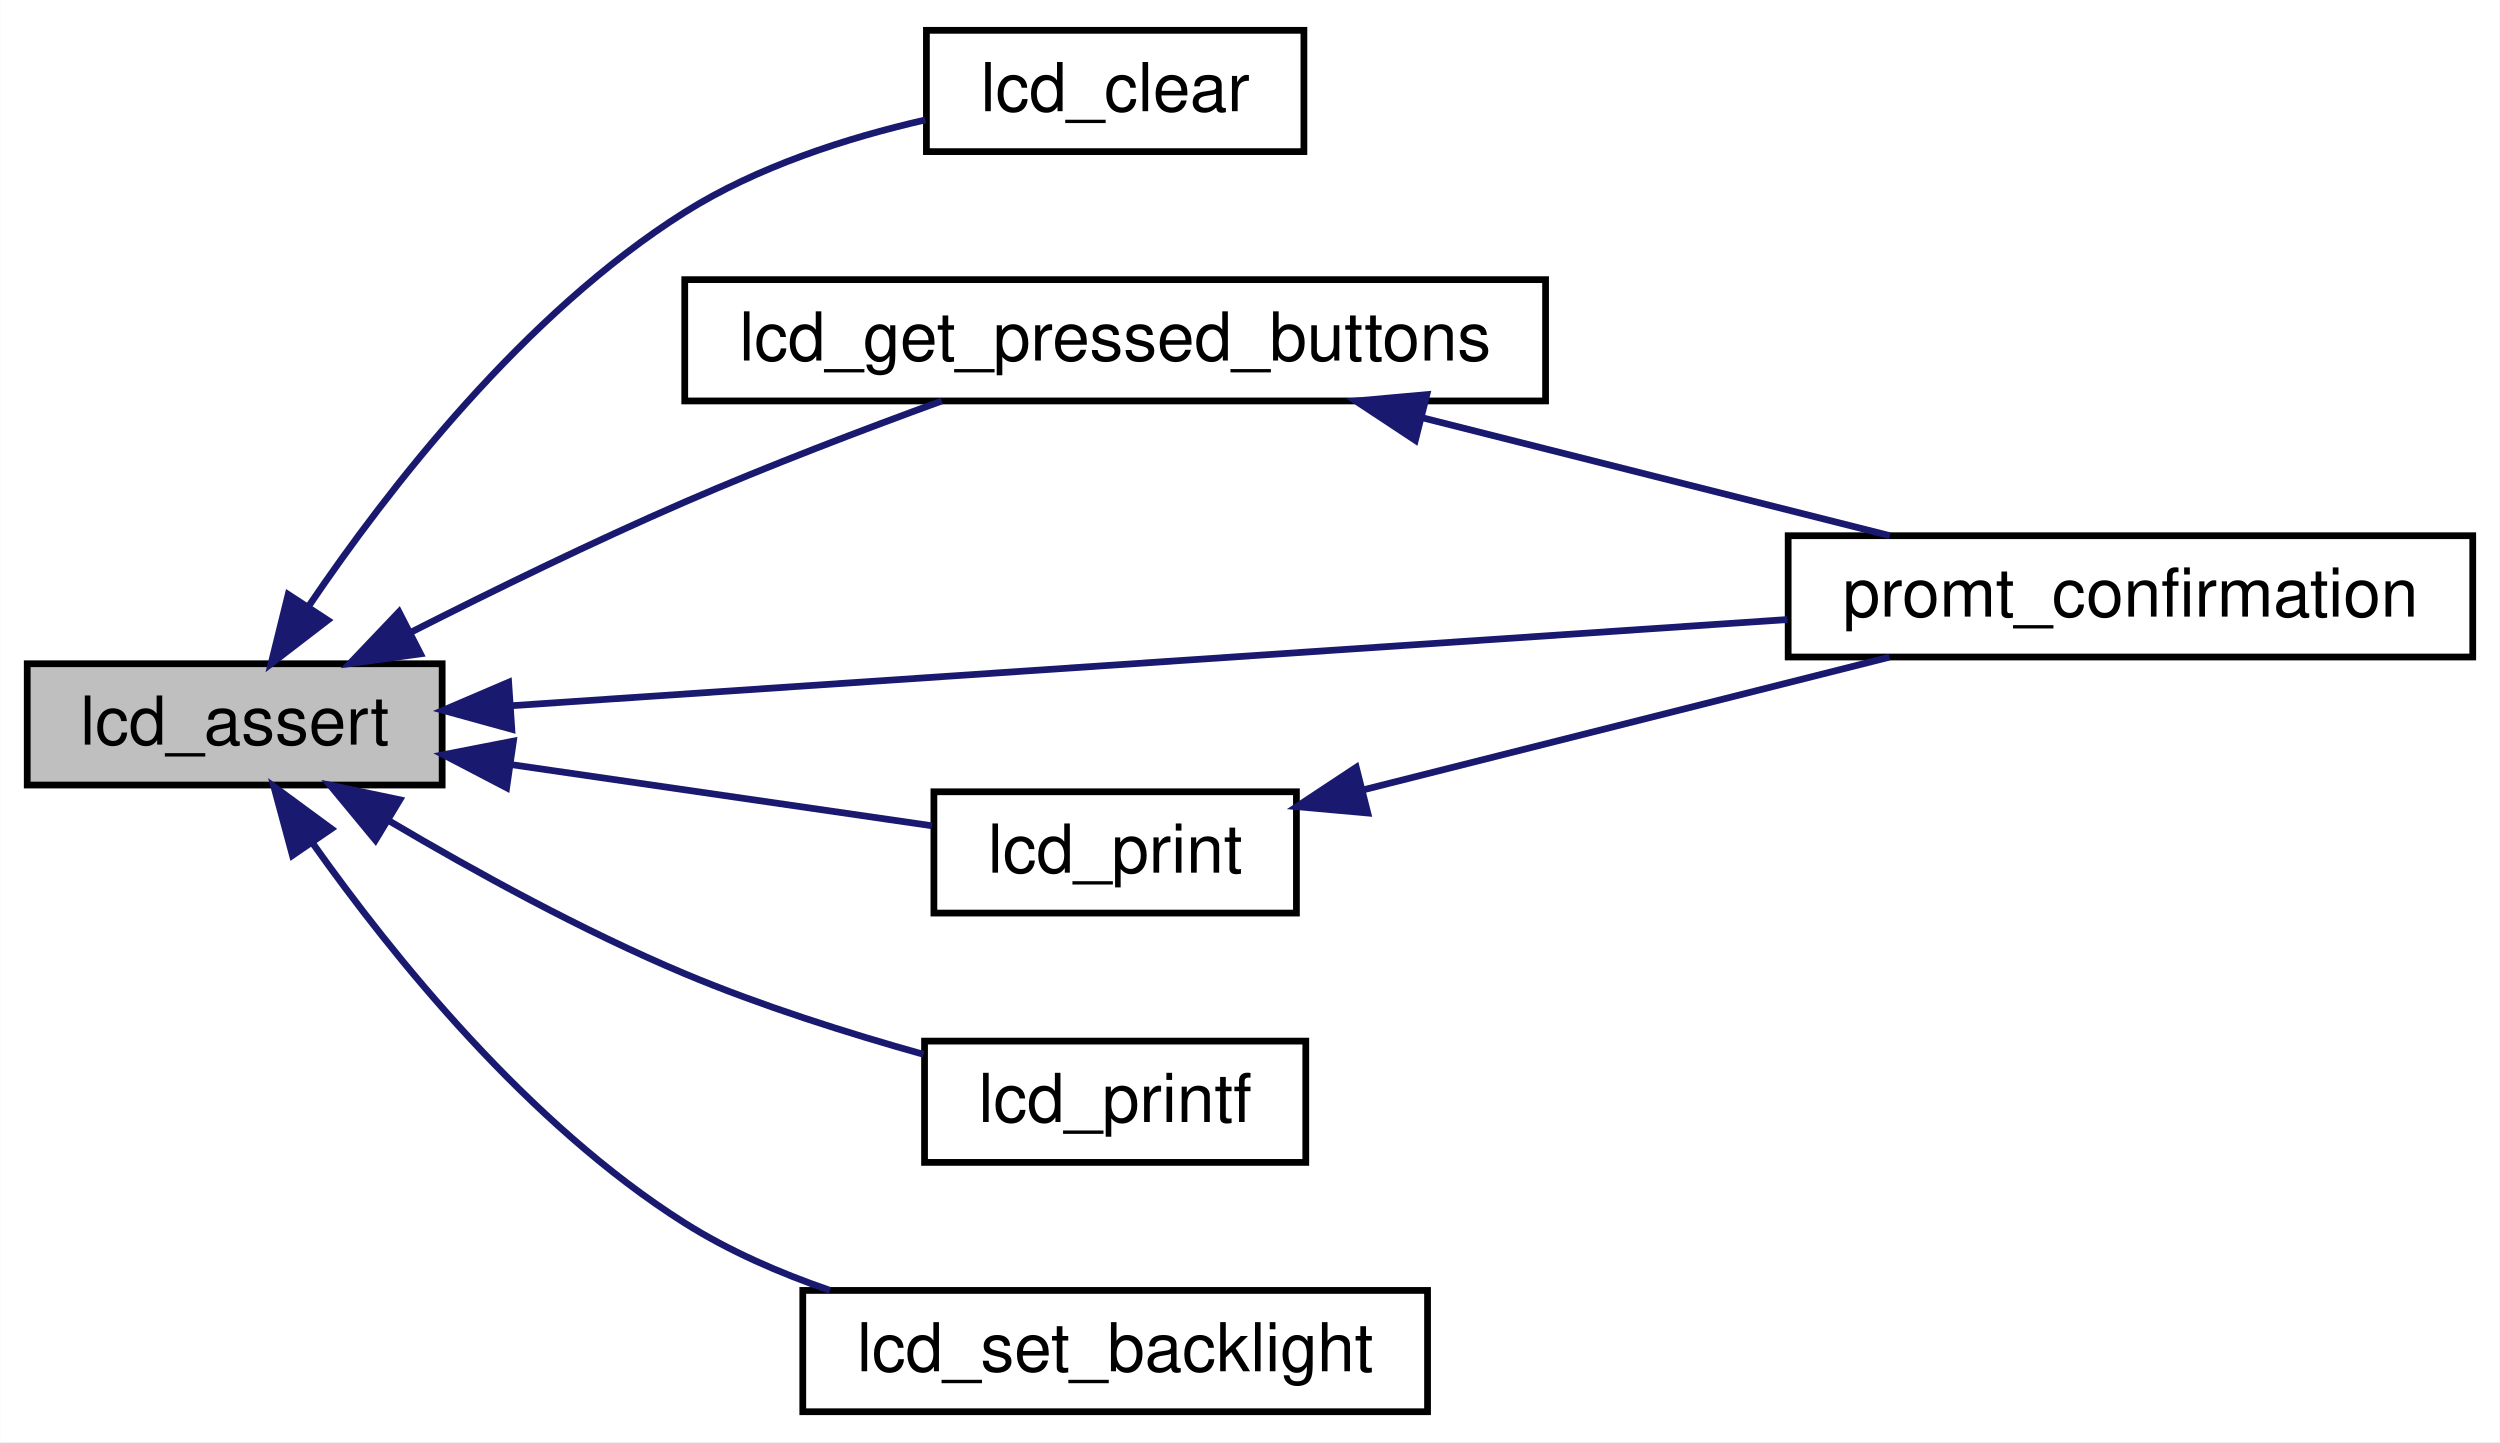
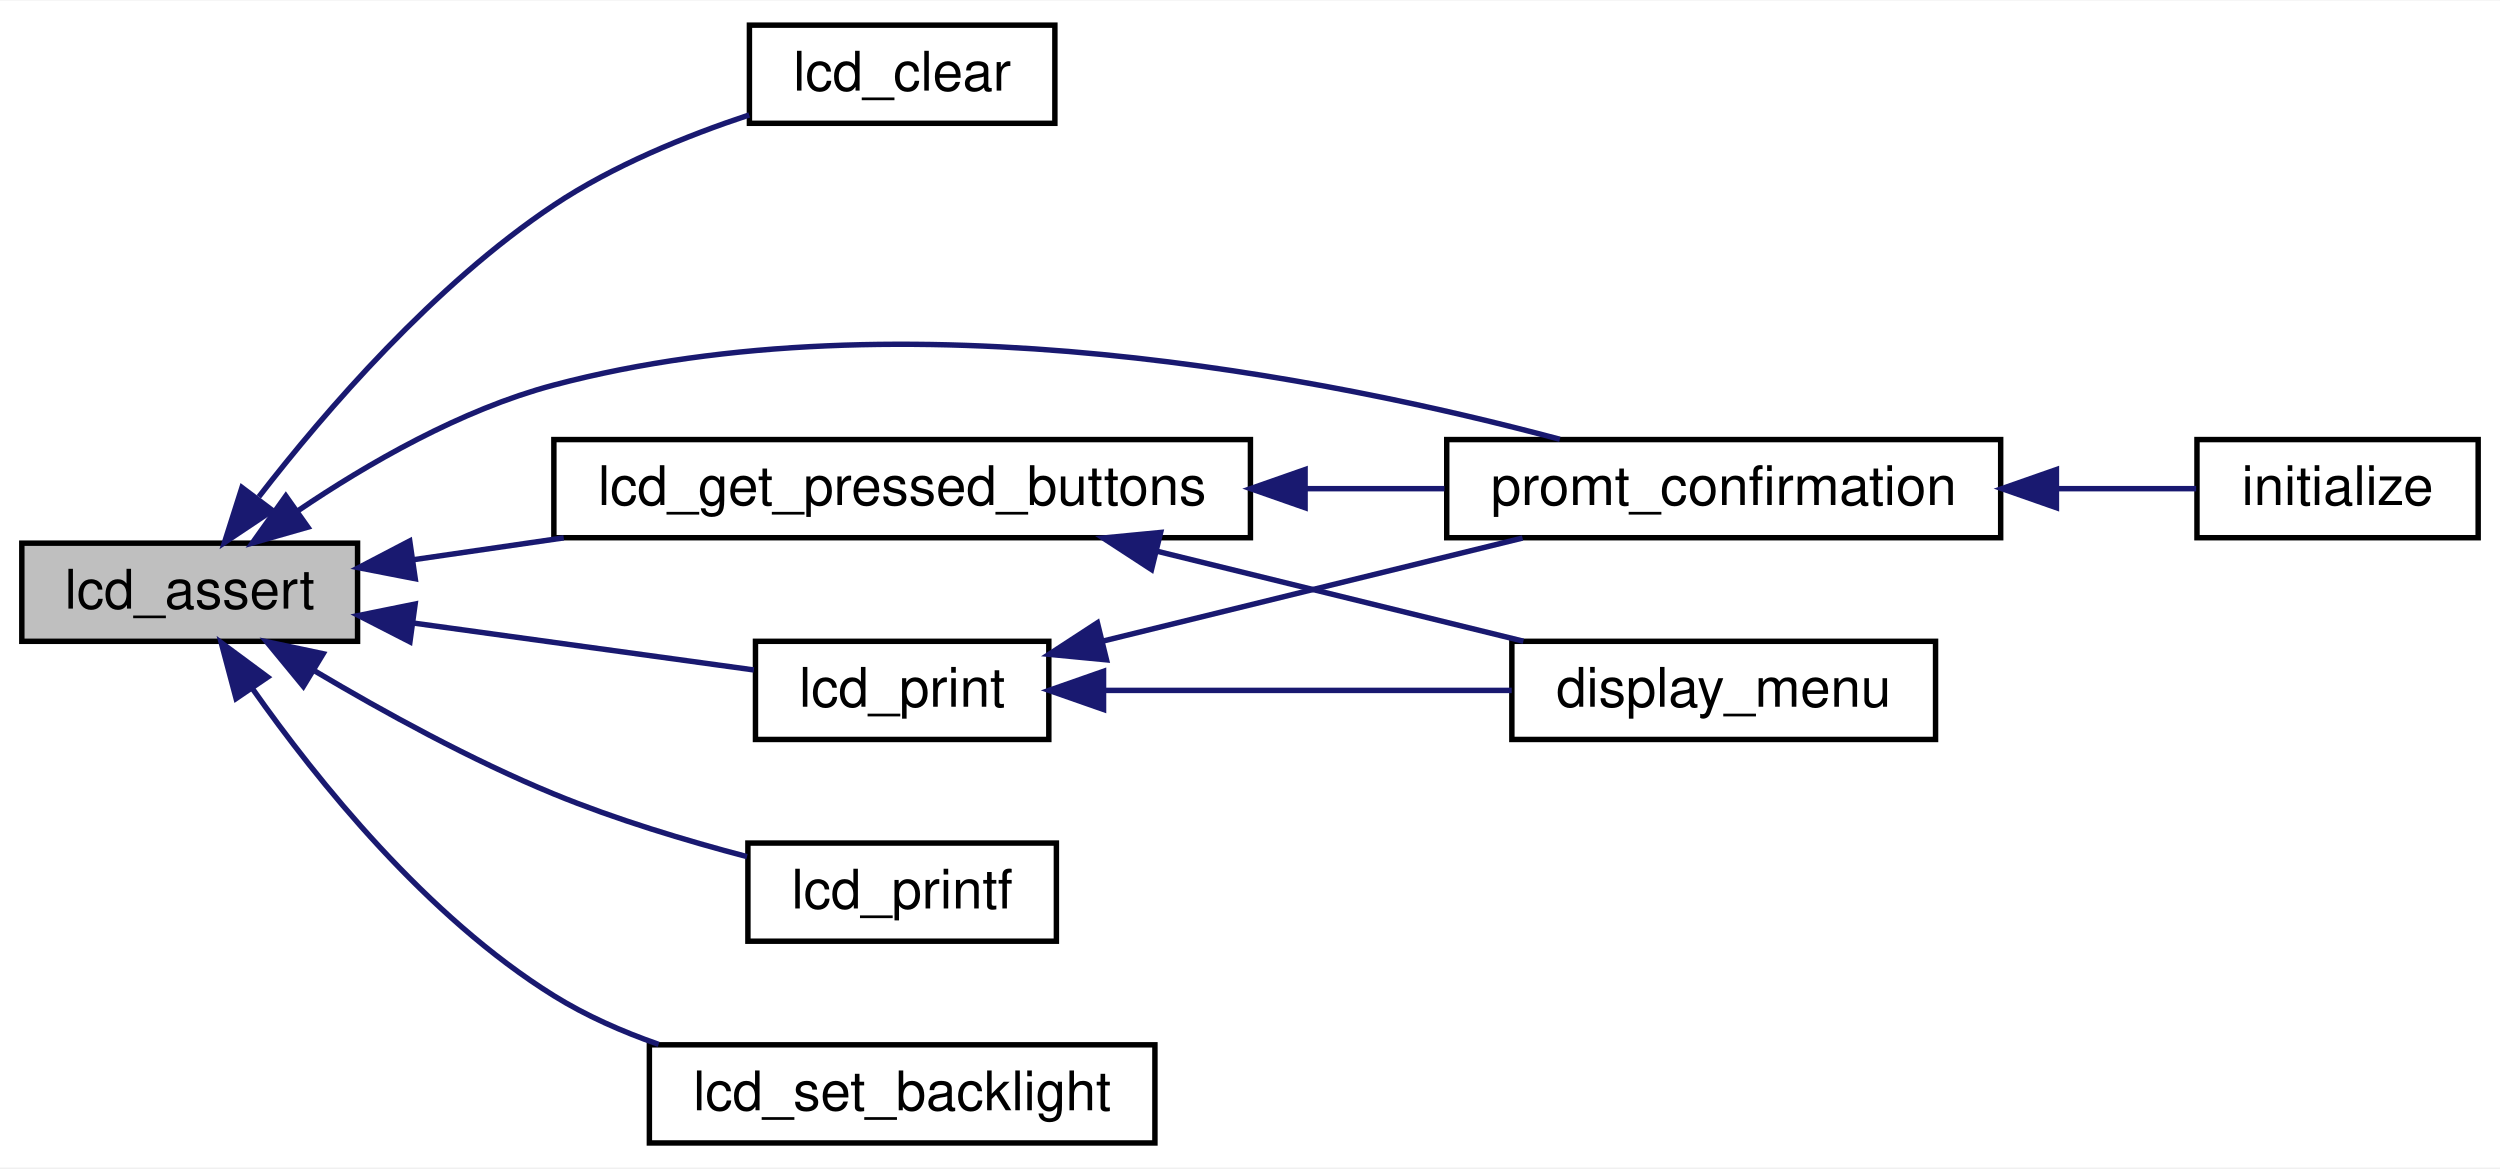
- <svg xmlns="http://www.w3.org/2000/svg" xmlns:xlink="http://www.w3.org/1999/xlink" width="371pt" height="214pt" viewBox="0.00 0.00 370.92 214.00">
+ <svg xmlns="http://www.w3.org/2000/svg" xmlns:xlink="http://www.w3.org/1999/xlink" width="458pt" height="214pt" viewBox="0.00 0.00 458.49 214.00">
  <g id="graph0" class="graph" transform="scale(1 1) rotate(0) translate(4 210)">
-     <polygon fill="#ffffff" stroke="transparent" points="-4,4 -4,-210 366.915,-210 366.915,4 -4,4" />
+     <polygon fill="#ffffff" stroke="transparent" points="-4,4 -4,-210 454.486,-210 454.486,4 -4,4" />
    <g id="node1" class="node">
-       <polygon fill="#bfbfbf" stroke="#000000" points="0,-93.5 0,-111.5 61.576,-111.5 61.576,-93.5 0,-93.5" />
-       <text text-anchor="middle" x="30.788" y="-99.5" font-family="Helvetica,sans-Serif" font-size="10.00" fill="#000000">lcd_assert</text>
+       <polygon fill="#bfbfbf" stroke="#000000" points="0,-92.5 0,-110.5 61.576,-110.5 61.576,-92.5 0,-92.5" />
+       <text text-anchor="middle" x="30.788" y="-98.5" font-family="Helvetica,sans-Serif" font-size="10.00" fill="#000000">lcd_assert</text>
    </g>
    <g id="node2" class="node">
      <g id="a_node2">
        <a xlink:href="lcd_8h.html#a35c08b1fa742e650f4873939707b893b" target="_top" xlink:title="Clears the lcd. ">
          <polygon fill="#ffffff" stroke="#000000" points="133.44,-187.5 133.44,-205.5 189.46,-205.5 189.46,-187.5 133.44,-187.5" />
          <text text-anchor="middle" x="161.45" y="-193.5" font-family="Helvetica,sans-Serif" font-size="10.00" fill="#000000">lcd_clear</text>
        </a>
      </g>
    </g>
    <g id="edge1" class="edge">
-       <path fill="none" stroke="#191970" d="M41.82,-120.125C53.575,-137.474 73.752,-163.488 97.576,-178.5 108.299,-185.256 121.599,-189.53 133.283,-192.206" />
-       <polygon fill="#191970" stroke="#191970" points="44.586,-117.959 36.186,-111.502 38.726,-121.788 44.586,-117.959" />
+       <path fill="none" stroke="#191970" d="M43.464,-118.995C55.743,-134.853 75.678,-157.911 97.576,-172.5 108.421,-179.725 121.739,-185.172 133.403,-189.035" />
+       <polygon fill="#191970" stroke="#191970" points="45.968,-116.5 37.162,-110.608 40.371,-120.705 45.968,-116.5" />
    </g>
    <g id="node3" class="node">
      <g id="a_node3">
        <a xlink:href="lcd_8h.html#ac7b3225ccc82fcbe067ba9da934f010d" target="_top" xlink:title="Returns the pressed buttons. ">
-           <polygon fill="#ffffff" stroke="#000000" points="97.576,-150.5 97.576,-168.5 225.324,-168.5 225.324,-150.5 97.576,-150.5" />
-           <text text-anchor="middle" x="161.45" y="-156.5" font-family="Helvetica,sans-Serif" font-size="10.00" fill="#000000">lcd_get_pressed_buttons</text>
+           <polygon fill="#ffffff" stroke="#000000" points="97.576,-111.5 97.576,-129.5 225.324,-129.5 225.324,-111.5 97.576,-111.5" />
+           <text text-anchor="middle" x="161.45" y="-117.5" font-family="Helvetica,sans-Serif" font-size="10.00" fill="#000000">lcd_get_pressed_buttons</text>
        </a>
      </g>
    </g>
    <g id="edge2" class="edge">
-       <path fill="none" stroke="#191970" d="M57.021,-116.215C69.219,-122.396 84,-129.613 97.576,-135.5 109.966,-140.873 123.988,-146.22 135.731,-150.498" />
-       <polygon fill="#191970" stroke="#191970" points="58.361,-112.969 47.865,-111.524 55.169,-119.199 58.361,-112.969" />
+       <path fill="none" stroke="#191970" d="M71.714,-107.451C80.509,-108.73 89.993,-110.109 99.387,-111.475" />
+       <polygon fill="#191970" stroke="#191970" points="72.153,-103.978 61.753,-106.003 71.145,-110.905 72.153,-103.978" />
    </g>
    <g id="node4" class="node">
      <g id="a_node4">
        <a xlink:href="lcd_8h.html#a99f4683e1990edf624ab216bf327cba4" target="_top" xlink:title="Prompts the user to confirm a string. User must press middle button to confirm. Function is not threa...">
-           <polygon fill="#ffffff" stroke="#000000" points="261.324,-112.5 261.324,-130.5 362.915,-130.5 362.915,-112.5 261.324,-112.5" />
-           <text text-anchor="middle" x="312.12" y="-118.5" font-family="Helvetica,sans-Serif" font-size="10.00" fill="#000000">promt_confirmation</text>
+           <polygon fill="#ffffff" stroke="#000000" points="261.324,-111.5 261.324,-129.5 362.915,-129.5 362.915,-111.5 261.324,-111.5" />
+           <text text-anchor="middle" x="312.12" y="-117.5" font-family="Helvetica,sans-Serif" font-size="10.00" fill="#000000">promt_confirmation</text>
        </a>
      </g>
    </g>
-     <g id="edge8" class="edge">
-       <path fill="none" stroke="#191970" d="M71.857,-105.274C122.036,-108.662 206.934,-114.396 261.211,-118.062" />
-       <polygon fill="#191970" stroke="#191970" points="71.913,-101.77 61.7,-104.588 71.442,-108.754 71.913,-101.77" />
+     <g id="edge11" class="edge">
+       <path fill="none" stroke="#191970" d="M50.644,-116.446C63.336,-125.038 80.556,-134.997 97.576,-139.5 161.741,-156.476 240.068,-140.777 282.072,-129.553" />
+       <polygon fill="#191970" stroke="#191970" points="52.457,-113.441 42.271,-110.528 48.417,-119.157 52.457,-113.441" />
    </g>
-     <g id="node5" class="node">
-       <g id="a_node5">
+     <g id="node7" class="node">
+       <g id="a_node7">
        <a xlink:href="lcd_8h.html#adabd3f7cdda45119604b488caf22bba8" target="_top" xlink:title="prints a string to a line on the lcd ">
          <polygon fill="#ffffff" stroke="#000000" points="134.551,-74.5 134.551,-92.5 188.349,-92.5 188.349,-74.5 134.551,-74.5" />
          <text text-anchor="middle" x="161.45" y="-80.5" font-family="Helvetica,sans-Serif" font-size="10.00" fill="#000000">lcd_print</text>
        </a>
      </g>
    </g>
-     <g id="edge4" class="edge">
-       <path fill="none" stroke="#191970" d="M71.718,-96.548C92.096,-93.585 116.172,-90.084 134.253,-87.455" />
-       <polygon fill="#191970" stroke="#191970" points="71.145,-93.095 61.753,-97.997 72.153,-100.022 71.145,-93.095" />
+     <g id="edge6" class="edge">
+       <path fill="none" stroke="#191970" d="M71.718,-95.862C92.096,-93.054 116.172,-89.737 134.253,-87.247" />
+       <polygon fill="#191970" stroke="#191970" points="71.182,-92.402 61.753,-97.234 72.137,-99.337 71.182,-92.402" />
    </g>
-     <g id="node6" class="node">
-       <g id="a_node6">
+     <g id="node8" class="node">
+       <g id="a_node8">
        <a xlink:href="lcd_8h.html#aa0d4ca88701dfecf98796e2028482b69" target="_top" xlink:title="prints a formated string to a line on the lcd. Smilar to printf ">
          <polygon fill="#ffffff" stroke="#000000" points="133.162,-37.5 133.162,-55.5 189.738,-55.5 189.738,-37.5 133.162,-37.5" />
          <text text-anchor="middle" x="161.45" y="-43.5" font-family="Helvetica,sans-Serif" font-size="10.00" fill="#000000">lcd_printf</text>
        </a>
      </g>
    </g>
-     <g id="edge6" class="edge">
-       <path fill="none" stroke="#191970" d="M53.807,-88.121C66.404,-80.674 82.48,-71.838 97.576,-65.5 108.883,-60.752 121.778,-56.679 133.007,-53.535" />
-       <polygon fill="#191970" stroke="#191970" points="51.679,-85.317 44.926,-93.481 55.297,-91.31 51.679,-85.317" />
+     <g id="edge9" class="edge">
+       <path fill="none" stroke="#191970" d="M53.771,-87.033C66.357,-79.561 82.435,-70.729 97.576,-64.5 108.87,-59.854 121.762,-55.969 132.993,-53.012" />
+       <polygon fill="#191970" stroke="#191970" points="51.633,-84.236 44.9,-92.417 55.265,-90.221 51.633,-84.236" />
    </g>
-     <g id="node7" class="node">
-       <g id="a_node7">
+     <g id="node9" class="node">
+       <g id="a_node9">
        <a xlink:href="lcd_8h.html#a245902a4d48a6d9bd1ab308bf9b7e6b5" target="_top" xlink:title="sets the backlight of the lcd ">
          <polygon fill="#ffffff" stroke="#000000" points="115.093,-.5 115.093,-18.5 207.807,-18.5 207.807,-.5 115.093,-.5" />
          <text text-anchor="middle" x="161.45" y="-6.5" font-family="Helvetica,sans-Serif" font-size="10.00" fill="#000000">lcd_set_backlight</text>
        </a>
      </g>
    </g>
-     <g id="edge7" class="edge">
-       <path fill="none" stroke="#191970" d="M42.349,-84.883C54.272,-68.055 74.359,-43.148 97.576,-28.5 104.132,-24.364 111.631,-21.091 119.131,-18.514" />
-       <polygon fill="#191970" stroke="#191970" points="39.358,-83.056 36.597,-93.285 45.134,-87.01 39.358,-83.056" />
+     <g id="edge10" class="edge">
+       <path fill="none" stroke="#191970" d="M42.303,-83.811C54.191,-66.927 74.254,-41.98 97.576,-27.5 103.449,-23.854 110.078,-20.928 116.785,-18.585" />
+       <polygon fill="#191970" stroke="#191970" points="39.298,-82.005 36.571,-92.243 45.087,-85.941 39.298,-82.005" />
    </g>
    <g id="edge3" class="edge">
-       <path fill="none" stroke="#191970" d="M207.051,-147.999C229.294,-142.389 255.655,-135.741 276.409,-130.507" />
-       <polygon fill="#191970" stroke="#191970" points="205.997,-144.655 197.157,-150.494 207.709,-151.443 205.997,-144.655" />
+       <path fill="none" stroke="#191970" d="M235.428,-120.5C244.048,-120.5 252.691,-120.5 260.906,-120.5" />
+       <polygon fill="#191970" stroke="#191970" points="235.348,-117 225.348,-120.5 235.348,-124 235.348,-117" />
+     </g>
+     <g id="node6" class="node">
+       <g id="a_node6">
+         <a xlink:href="menu_8h.html#aee3e9f838cdbb1745c68974490aabb99" target="_top" xlink:title="display_menu">
+           <polygon fill="#ffffff" stroke="#000000" points="273.268,-74.5 273.268,-92.5 350.972,-92.5 350.972,-74.5 273.268,-74.5" />
+           <text text-anchor="middle" x="312.12" y="-80.5" font-family="Helvetica,sans-Serif" font-size="10.00" fill="#000000">display_menu</text>
+         </a>
+       </g>
    </g>
    <g id="edge5" class="edge">
-       <path fill="none" stroke="#191970" d="M198.107,-92.745C221.895,-98.745 252.742,-106.524 276.35,-112.479" />
-       <polygon fill="#191970" stroke="#191970" points="198.939,-89.346 188.387,-90.294 197.227,-96.133 198.939,-89.346" />
+       <path fill="none" stroke="#191970" d="M208.266,-109.003C229.881,-103.695 255.17,-97.485 275.381,-92.522" />
+       <polygon fill="#191970" stroke="#191970" points="207.185,-105.665 198.308,-111.449 208.854,-112.463 207.185,-105.665" />
+     </g>
+     <g id="node5" class="node">
+       <g id="a_node5">
+         <a xlink:href="init_8c.html#a25a40b6614565f755233080a384c35f1" target="_top" xlink:title="initialize">
+           <polygon fill="#ffffff" stroke="#000000" points="398.915,-111.5 398.915,-129.5 450.486,-129.5 450.486,-111.5 398.915,-111.5" />
+           <text text-anchor="middle" x="424.701" y="-117.5" font-family="Helvetica,sans-Serif" font-size="10.00" fill="#000000">initialize</text>
+         </a>
+       </g>
+     </g>
+     <g id="edge4" class="edge">
+       <path fill="none" stroke="#191970" d="M373.285,-120.5C382.251,-120.5 391.051,-120.5 398.766,-120.5" />
+       <polygon fill="#191970" stroke="#191970" points="373.14,-117 363.14,-120.5 373.14,-124 373.14,-117" />
+     </g>
+     <g id="edge7" class="edge">
+       <path fill="none" stroke="#191970" d="M198.281,-92.545C221.669,-98.288 251.829,-105.694 275.229,-111.441" />
+       <polygon fill="#191970" stroke="#191970" points="198.933,-89.101 188.387,-90.115 197.264,-95.899 198.933,-89.101" />
+     </g>
+     <g id="edge8" class="edge">
+       <path fill="none" stroke="#191970" d="M198.642,-83.5C221.319,-83.5 250.261,-83.5 273.24,-83.5" />
+       <polygon fill="#191970" stroke="#191970" points="198.387,-80 188.387,-83.5 198.387,-87 198.387,-80" />
    </g>
  </g>
</svg>
